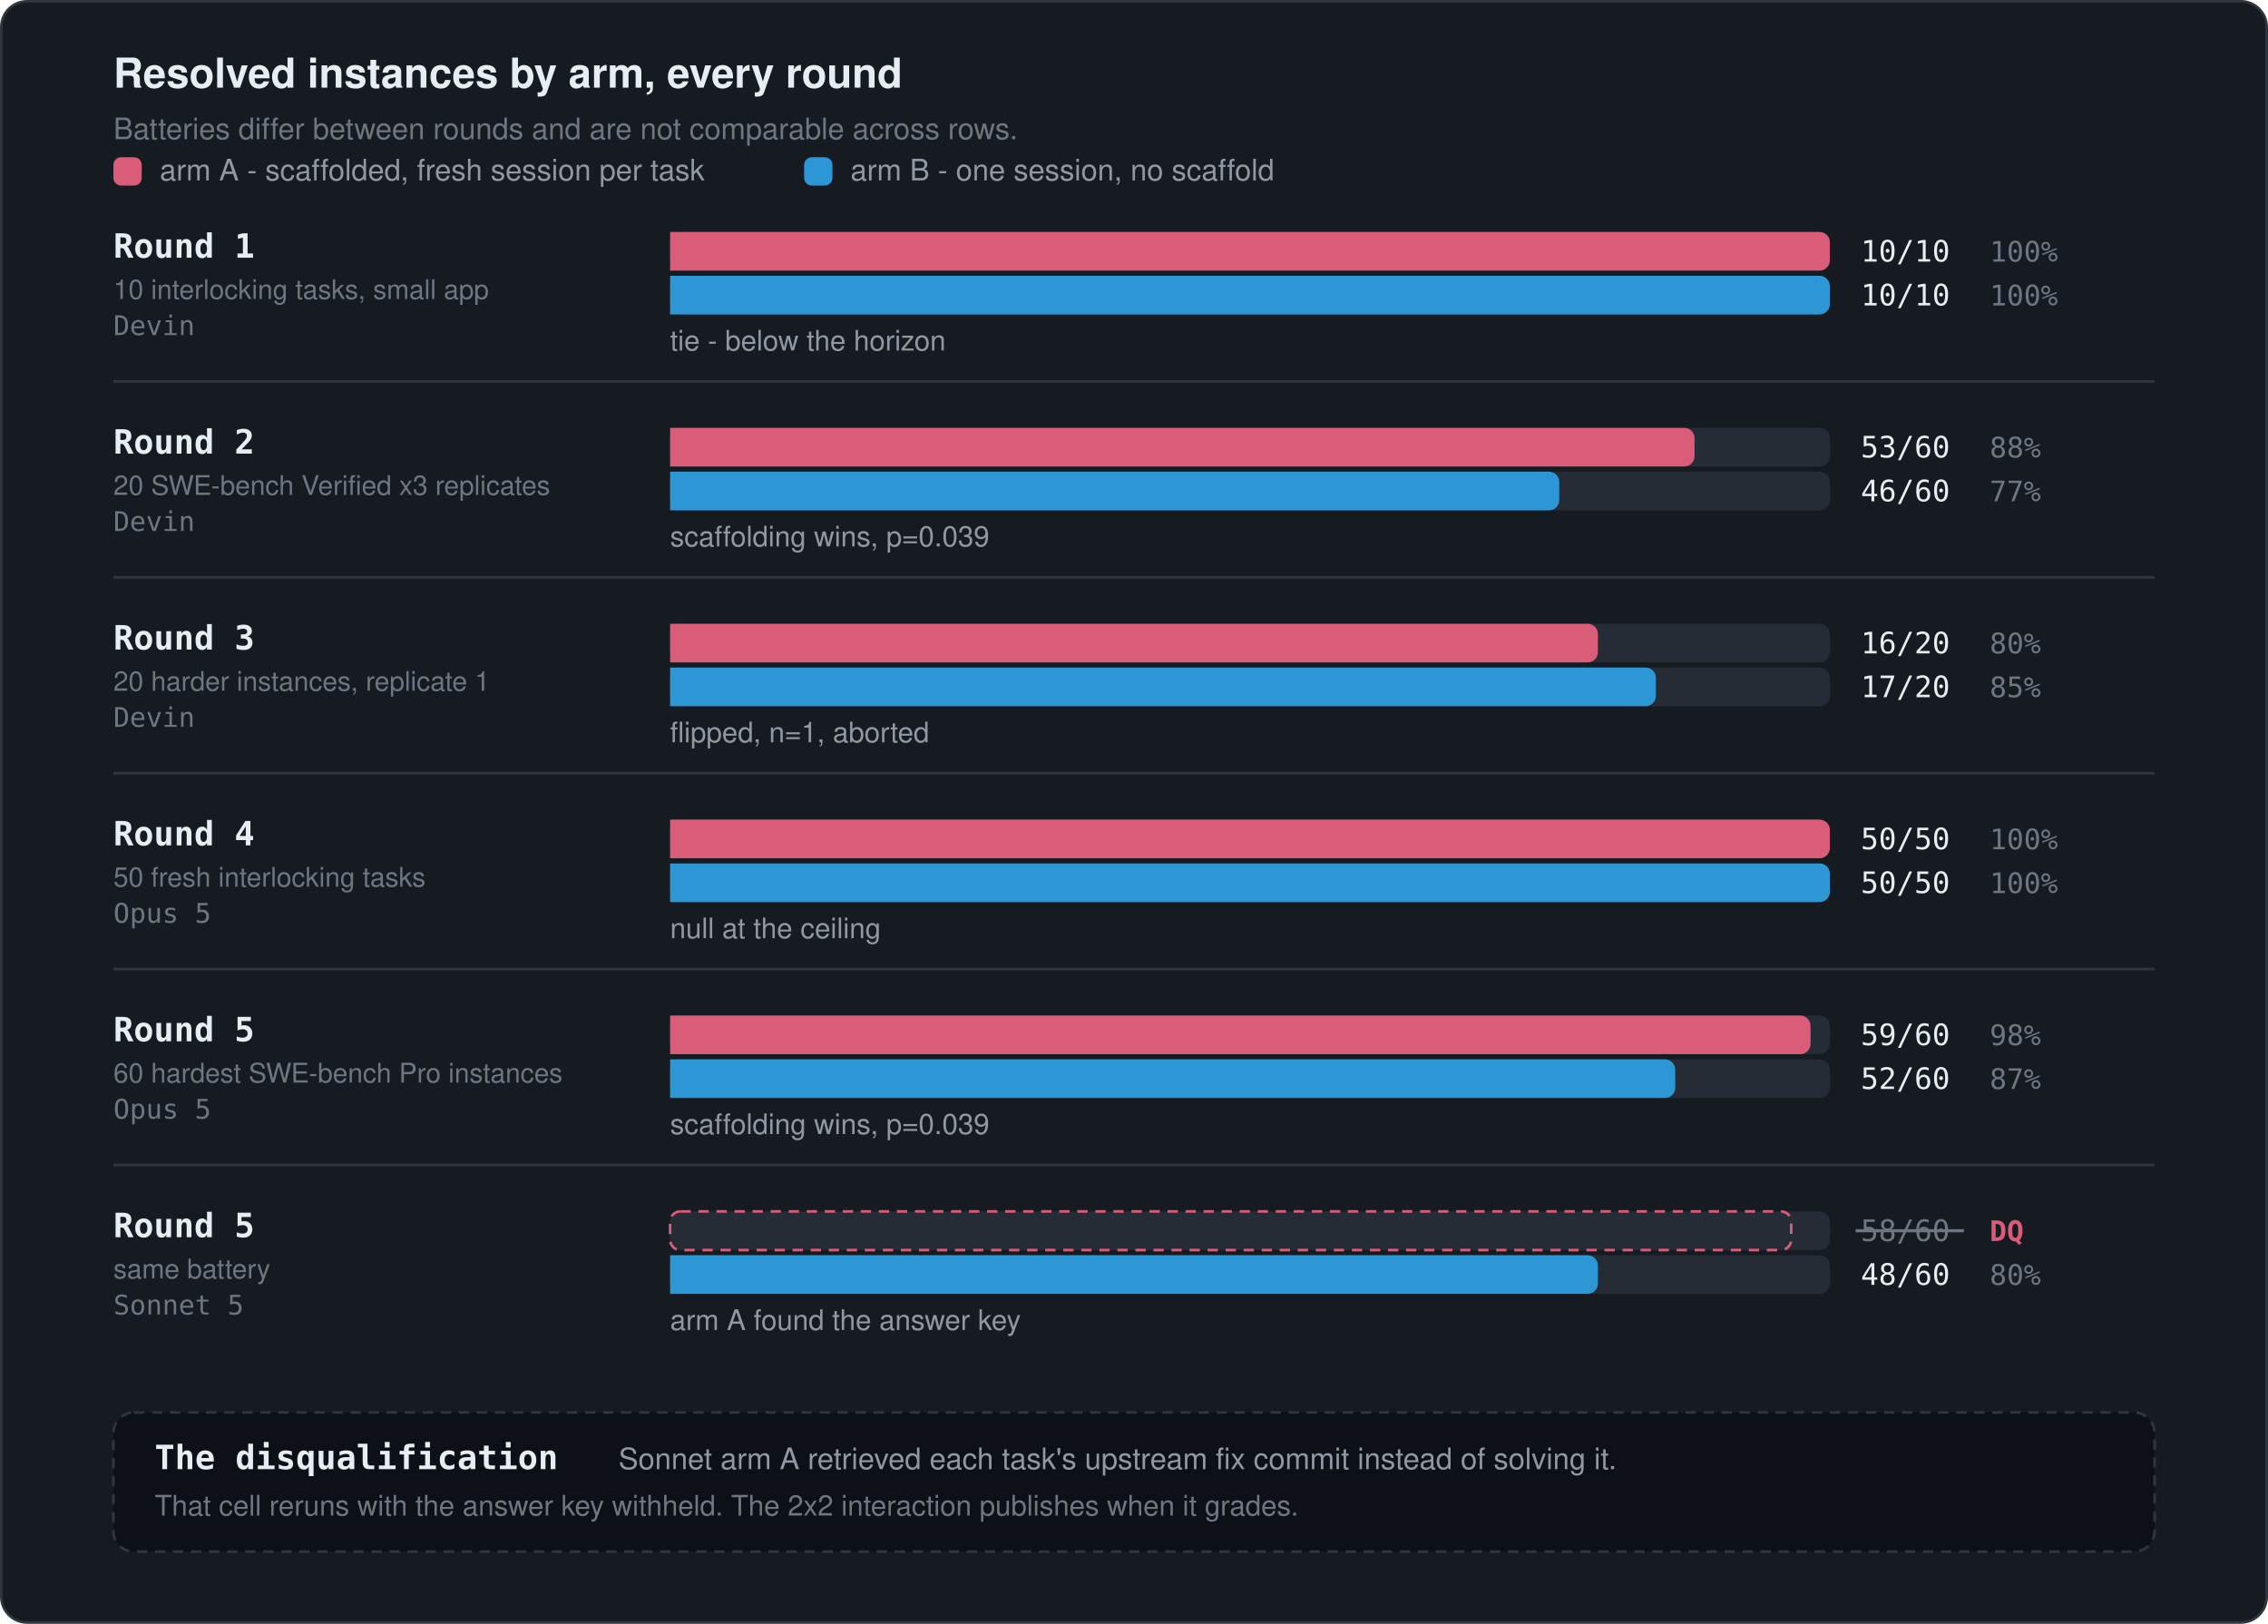
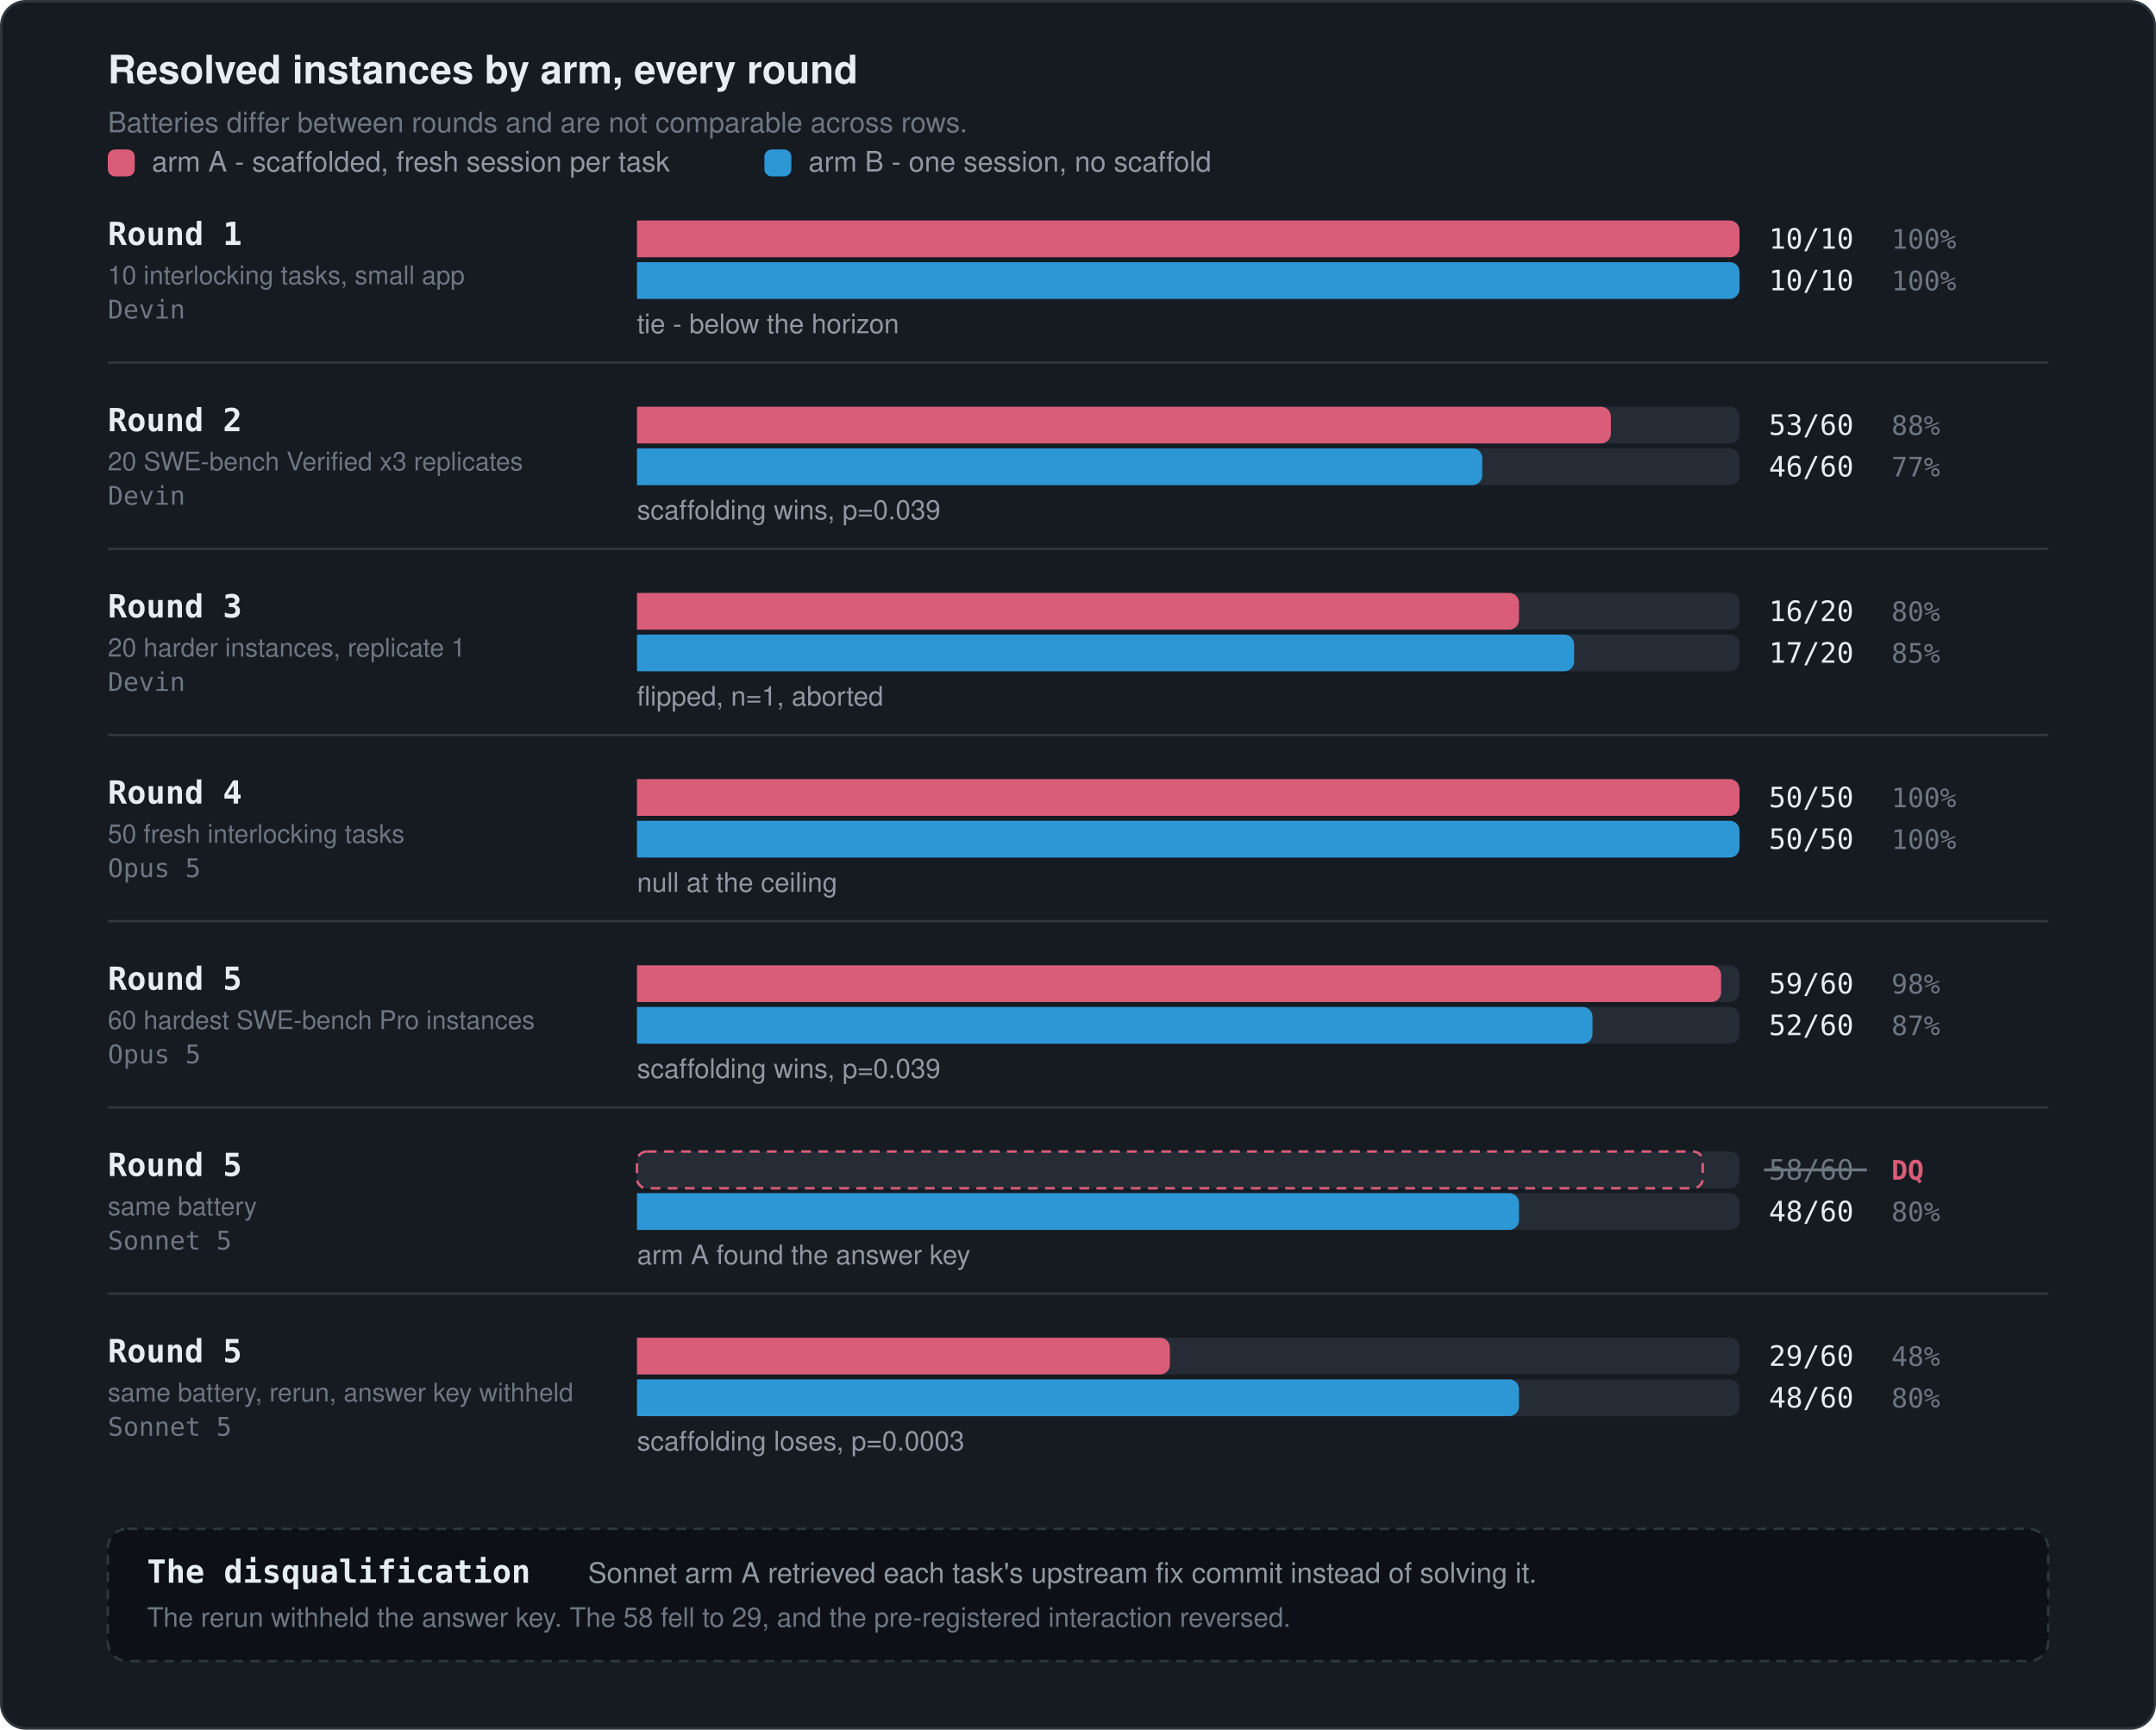
- <svg xmlns="http://www.w3.org/2000/svg" width="880" height="630" viewBox="0 0 880 630" role="img">
-   <rect x="0.5" y="0.5" width="879" height="629" rx="10" fill="#161b22" stroke="#30363d" />
+ <svg xmlns="http://www.w3.org/2000/svg" width="880" height="706" viewBox="0 0 880 706" role="img">
+   <rect x="0.5" y="0.5" width="879" height="705" rx="10" fill="#161b22" stroke="#30363d" />
  <text x="44" y="34" fill="#e6edf3" font-family="-apple-system,BlinkMacSystemFont,Segoe UI,Helvetica,Arial,sans-serif" font-size="16" font-weight="600" text-anchor="start">Resolved instances by arm, every round</text>
  <text x="44" y="54" fill="#6e7681" font-family="-apple-system,BlinkMacSystemFont,Segoe UI,Helvetica,Arial,sans-serif" font-size="11.5" font-weight="400" text-anchor="start">Batteries differ between rounds and are not comparable across rows.</text>
  <rect x="44" y="61" width="11" height="11" rx="3" fill="#d95d78" />
  <text x="62" y="70" fill="#9198a1" font-family="-apple-system,BlinkMacSystemFont,Segoe UI,Helvetica,Arial,sans-serif" font-size="11.5" font-weight="400" text-anchor="start">arm A - scaffolded, fresh session per task</text>
  <rect x="312" y="61" width="11" height="11" rx="3" fill="#2d97d6" />
  <text x="330" y="70" fill="#9198a1" font-family="-apple-system,BlinkMacSystemFont,Segoe UI,Helvetica,Arial,sans-serif" font-size="11.5" font-weight="400" text-anchor="start">arm B - one session, no scaffold</text>
  <text x="44" y="100" fill="#e6edf3" font-family="ui-monospace,SFMono-Regular,Menlo,Consolas,monospace" font-size="13" font-weight="600" text-anchor="start">Round 1</text>
  <text x="44" y="116" fill="#6e7681" font-family="-apple-system,BlinkMacSystemFont,Segoe UI,Helvetica,Arial,sans-serif" font-size="10.5" font-weight="400" text-anchor="start">10 interlocking tasks, small app</text>
  <text x="44" y="130" fill="#6e7681" font-family="ui-monospace,SFMono-Regular,Menlo,Consolas,monospace" font-size="10.5" font-weight="400" text-anchor="start">Devin</text>
  <rect x="260" y="90" width="450" height="15" rx="4" fill="#262c36" />
  <clipPath id="g1">
    <rect x="260" y="90" width="450.0" height="15">
      <animate attributeName="width" values="0;0;450.0" keyTimes="0;0.167;1" dur="0.90s" fill="freeze" calcMode="spline" keySplines="0 0 1 1;0.16 1 0.3 1" />
    </rect>
  </clipPath>
  <g clip-path="url(#g1)">
    <path d="M260,90 H706.0 a4,4 0 0 1 4,4 V101 a4,4 0 0 1 -4,4 H260 Z" fill="#d95d78" />
  </g>
  <text x="722" y="101.5" fill="#e6edf3" font-family="ui-monospace,SFMono-Regular,Menlo,Consolas,monospace" font-size="11.5" font-weight="400" text-anchor="start">10/10</text>
  <text x="772" y="101.5" fill="#6e7681" font-family="ui-monospace,SFMono-Regular,Menlo,Consolas,monospace" font-size="11" font-weight="400" text-anchor="start">100%</text>
  <rect x="260" y="107" width="450" height="15" rx="4" fill="#262c36" />
  <clipPath id="g2">
    <rect x="260" y="107" width="450.0" height="15">
      <animate attributeName="width" values="0;0;450.0" keyTimes="0;0.227;1" dur="0.97s" fill="freeze" calcMode="spline" keySplines="0 0 1 1;0.16 1 0.3 1" />
    </rect>
  </clipPath>
  <g clip-path="url(#g2)">
    <path d="M260,107 H706.0 a4,4 0 0 1 4,4 V118 a4,4 0 0 1 -4,4 H260 Z" fill="#2d97d6" />
  </g>
  <text x="722" y="118.5" fill="#e6edf3" font-family="ui-monospace,SFMono-Regular,Menlo,Consolas,monospace" font-size="11.5" font-weight="400" text-anchor="start">10/10</text>
  <text x="772" y="118.5" fill="#6e7681" font-family="ui-monospace,SFMono-Regular,Menlo,Consolas,monospace" font-size="11" font-weight="400" text-anchor="start">100%</text>
  <text x="260" y="136" fill="#9198a1" font-family="-apple-system,BlinkMacSystemFont,Segoe UI,Helvetica,Arial,sans-serif" font-size="11" font-weight="400" text-anchor="start">tie - below the horizon</text>
  <line x1="44" y1="148" x2="836" y2="148" stroke="#30363d" />
  <text x="44" y="176" fill="#e6edf3" font-family="ui-monospace,SFMono-Regular,Menlo,Consolas,monospace" font-size="13" font-weight="600" text-anchor="start">Round 2</text>
  <text x="44" y="192" fill="#6e7681" font-family="-apple-system,BlinkMacSystemFont,Segoe UI,Helvetica,Arial,sans-serif" font-size="10.5" font-weight="400" text-anchor="start">20 SWE-bench Verified x3 replicates</text>
  <text x="44" y="206" fill="#6e7681" font-family="ui-monospace,SFMono-Regular,Menlo,Consolas,monospace" font-size="10.5" font-weight="400" text-anchor="start">Devin</text>
  <rect x="260" y="166" width="450" height="15" rx="4" fill="#262c36" />
  <clipPath id="g3">
    <rect x="260" y="166" width="397.5" height="15">
      <animate attributeName="width" values="0;0;397.5" keyTimes="0;0.279;1" dur="1.04s" fill="freeze" calcMode="spline" keySplines="0 0 1 1;0.16 1 0.3 1" />
    </rect>
  </clipPath>
  <g clip-path="url(#g3)">
    <path d="M260,166 H653.5 a4,4 0 0 1 4,4 V177 a4,4 0 0 1 -4,4 H260 Z" fill="#d95d78" />
  </g>
  <text x="722" y="177.5" fill="#e6edf3" font-family="ui-monospace,SFMono-Regular,Menlo,Consolas,monospace" font-size="11.5" font-weight="400" text-anchor="start">53/60</text>
  <text x="772" y="177.5" fill="#6e7681" font-family="ui-monospace,SFMono-Regular,Menlo,Consolas,monospace" font-size="11" font-weight="400" text-anchor="start">88%</text>
  <rect x="260" y="183" width="450" height="15" rx="4" fill="#262c36" />
  <clipPath id="g4">
    <rect x="260" y="183" width="345.0" height="15">
      <animate attributeName="width" values="0;0;345.0" keyTimes="0;0.324;1" dur="1.11s" fill="freeze" calcMode="spline" keySplines="0 0 1 1;0.16 1 0.3 1" />
    </rect>
  </clipPath>
  <g clip-path="url(#g4)">
    <path d="M260,183 H601.0 a4,4 0 0 1 4,4 V194 a4,4 0 0 1 -4,4 H260 Z" fill="#2d97d6" />
  </g>
  <text x="722" y="194.5" fill="#e6edf3" font-family="ui-monospace,SFMono-Regular,Menlo,Consolas,monospace" font-size="11.5" font-weight="400" text-anchor="start">46/60</text>
  <text x="772" y="194.5" fill="#6e7681" font-family="ui-monospace,SFMono-Regular,Menlo,Consolas,monospace" font-size="11" font-weight="400" text-anchor="start">77%</text>
  <text x="260" y="212" fill="#9198a1" font-family="-apple-system,BlinkMacSystemFont,Segoe UI,Helvetica,Arial,sans-serif" font-size="11" font-weight="400" text-anchor="start">scaffolding wins, p=0.039</text>
  <line x1="44" y1="224" x2="836" y2="224" stroke="#30363d" />
  <text x="44" y="252" fill="#e6edf3" font-family="ui-monospace,SFMono-Regular,Menlo,Consolas,monospace" font-size="13" font-weight="600" text-anchor="start">Round 3</text>
  <text x="44" y="268" fill="#6e7681" font-family="-apple-system,BlinkMacSystemFont,Segoe UI,Helvetica,Arial,sans-serif" font-size="10.5" font-weight="400" text-anchor="start">20 harder instances, replicate 1</text>
  <text x="44" y="282" fill="#6e7681" font-family="ui-monospace,SFMono-Regular,Menlo,Consolas,monospace" font-size="10.5" font-weight="400" text-anchor="start">Devin</text>
  <rect x="260" y="242" width="450" height="15" rx="4" fill="#262c36" />
  <clipPath id="g5">
    <rect x="260" y="242" width="360.0" height="15">
      <animate attributeName="width" values="0;0;360.0" keyTimes="0;0.364;1" dur="1.18s" fill="freeze" calcMode="spline" keySplines="0 0 1 1;0.16 1 0.3 1" />
    </rect>
  </clipPath>
  <g clip-path="url(#g5)">
    <path d="M260,242 H616.0 a4,4 0 0 1 4,4 V253 a4,4 0 0 1 -4,4 H260 Z" fill="#d95d78" />
  </g>
  <text x="722" y="253.5" fill="#e6edf3" font-family="ui-monospace,SFMono-Regular,Menlo,Consolas,monospace" font-size="11.5" font-weight="400" text-anchor="start">16/20</text>
  <text x="772" y="253.5" fill="#6e7681" font-family="ui-monospace,SFMono-Regular,Menlo,Consolas,monospace" font-size="11" font-weight="400" text-anchor="start">80%</text>
  <rect x="260" y="259" width="450" height="15" rx="4" fill="#262c36" />
  <clipPath id="g6">
    <rect x="260" y="259" width="382.5" height="15">
      <animate attributeName="width" values="0;0;382.5" keyTimes="0;0.400;1" dur="1.25s" fill="freeze" calcMode="spline" keySplines="0 0 1 1;0.16 1 0.3 1" />
    </rect>
  </clipPath>
  <g clip-path="url(#g6)">
    <path d="M260,259 H638.5 a4,4 0 0 1 4,4 V270 a4,4 0 0 1 -4,4 H260 Z" fill="#2d97d6" />
  </g>
  <text x="722" y="270.5" fill="#e6edf3" font-family="ui-monospace,SFMono-Regular,Menlo,Consolas,monospace" font-size="11.5" font-weight="400" text-anchor="start">17/20</text>
  <text x="772" y="270.5" fill="#6e7681" font-family="ui-monospace,SFMono-Regular,Menlo,Consolas,monospace" font-size="11" font-weight="400" text-anchor="start">85%</text>
  <text x="260" y="288" fill="#9198a1" font-family="-apple-system,BlinkMacSystemFont,Segoe UI,Helvetica,Arial,sans-serif" font-size="11" font-weight="400" text-anchor="start">flipped, n=1, aborted</text>
  <line x1="44" y1="300" x2="836" y2="300" stroke="#30363d" />
  <text x="44" y="328" fill="#e6edf3" font-family="ui-monospace,SFMono-Regular,Menlo,Consolas,monospace" font-size="13" font-weight="600" text-anchor="start">Round 4</text>
  <text x="44" y="344" fill="#6e7681" font-family="-apple-system,BlinkMacSystemFont,Segoe UI,Helvetica,Arial,sans-serif" font-size="10.5" font-weight="400" text-anchor="start">50 fresh interlocking tasks</text>
  <text x="44" y="358" fill="#6e7681" font-family="ui-monospace,SFMono-Regular,Menlo,Consolas,monospace" font-size="10.5" font-weight="400" text-anchor="start">Opus 5</text>
  <rect x="260" y="318" width="450" height="15" rx="4" fill="#262c36" />
  <clipPath id="g7">
    <rect x="260" y="318" width="450.0" height="15">
      <animate attributeName="width" values="0;0;450.0" keyTimes="0;0.432;1" dur="1.32s" fill="freeze" calcMode="spline" keySplines="0 0 1 1;0.16 1 0.3 1" />
    </rect>
  </clipPath>
  <g clip-path="url(#g7)">
    <path d="M260,318 H706.0 a4,4 0 0 1 4,4 V329 a4,4 0 0 1 -4,4 H260 Z" fill="#d95d78" />
  </g>
  <text x="722" y="329.5" fill="#e6edf3" font-family="ui-monospace,SFMono-Regular,Menlo,Consolas,monospace" font-size="11.5" font-weight="400" text-anchor="start">50/50</text>
  <text x="772" y="329.5" fill="#6e7681" font-family="ui-monospace,SFMono-Regular,Menlo,Consolas,monospace" font-size="11" font-weight="400" text-anchor="start">100%</text>
  <rect x="260" y="335" width="450" height="15" rx="4" fill="#262c36" />
  <clipPath id="g8">
    <rect x="260" y="335" width="450.0" height="15">
      <animate attributeName="width" values="0;0;450.0" keyTimes="0;0.460;1" dur="1.39s" fill="freeze" calcMode="spline" keySplines="0 0 1 1;0.16 1 0.3 1" />
    </rect>
  </clipPath>
  <g clip-path="url(#g8)">
    <path d="M260,335 H706.0 a4,4 0 0 1 4,4 V346 a4,4 0 0 1 -4,4 H260 Z" fill="#2d97d6" />
  </g>
  <text x="722" y="346.5" fill="#e6edf3" font-family="ui-monospace,SFMono-Regular,Menlo,Consolas,monospace" font-size="11.5" font-weight="400" text-anchor="start">50/50</text>
  <text x="772" y="346.5" fill="#6e7681" font-family="ui-monospace,SFMono-Regular,Menlo,Consolas,monospace" font-size="11" font-weight="400" text-anchor="start">100%</text>
  <text x="260" y="364" fill="#9198a1" font-family="-apple-system,BlinkMacSystemFont,Segoe UI,Helvetica,Arial,sans-serif" font-size="11" font-weight="400" text-anchor="start">null at the ceiling</text>
  <line x1="44" y1="376" x2="836" y2="376" stroke="#30363d" />
  <text x="44" y="404" fill="#e6edf3" font-family="ui-monospace,SFMono-Regular,Menlo,Consolas,monospace" font-size="13" font-weight="600" text-anchor="start">Round 5</text>
  <text x="44" y="420" fill="#6e7681" font-family="-apple-system,BlinkMacSystemFont,Segoe UI,Helvetica,Arial,sans-serif" font-size="10.5" font-weight="400" text-anchor="start">60 hardest SWE-bench Pro instances</text>
  <text x="44" y="434" fill="#6e7681" font-family="ui-monospace,SFMono-Regular,Menlo,Consolas,monospace" font-size="10.5" font-weight="400" text-anchor="start">Opus 5</text>
  <rect x="260" y="394" width="450" height="15" rx="4" fill="#262c36" />
  <clipPath id="g9">
    <rect x="260" y="394" width="442.5" height="15">
      <animate attributeName="width" values="0;0;442.5" keyTimes="0;0.486;1" dur="1.46s" fill="freeze" calcMode="spline" keySplines="0 0 1 1;0.16 1 0.3 1" />
    </rect>
  </clipPath>
  <g clip-path="url(#g9)">
    <path d="M260,394 H698.5 a4,4 0 0 1 4,4 V405 a4,4 0 0 1 -4,4 H260 Z" fill="#d95d78" />
  </g>
  <text x="722" y="405.5" fill="#e6edf3" font-family="ui-monospace,SFMono-Regular,Menlo,Consolas,monospace" font-size="11.5" font-weight="400" text-anchor="start">59/60</text>
  <text x="772" y="405.5" fill="#6e7681" font-family="ui-monospace,SFMono-Regular,Menlo,Consolas,monospace" font-size="11" font-weight="400" text-anchor="start">98%</text>
  <rect x="260" y="411" width="450" height="15" rx="4" fill="#262c36" />
  <clipPath id="g10">
    <rect x="260" y="411" width="390.0" height="15">
      <animate attributeName="width" values="0;0;390.0" keyTimes="0;0.510;1" dur="1.53s" fill="freeze" calcMode="spline" keySplines="0 0 1 1;0.16 1 0.3 1" />
    </rect>
  </clipPath>
  <g clip-path="url(#g10)">
    <path d="M260,411 H646.0 a4,4 0 0 1 4,4 V422 a4,4 0 0 1 -4,4 H260 Z" fill="#2d97d6" />
  </g>
  <text x="722" y="422.5" fill="#e6edf3" font-family="ui-monospace,SFMono-Regular,Menlo,Consolas,monospace" font-size="11.5" font-weight="400" text-anchor="start">52/60</text>
  <text x="772" y="422.5" fill="#6e7681" font-family="ui-monospace,SFMono-Regular,Menlo,Consolas,monospace" font-size="11" font-weight="400" text-anchor="start">87%</text>
  <text x="260" y="440" fill="#9198a1" font-family="-apple-system,BlinkMacSystemFont,Segoe UI,Helvetica,Arial,sans-serif" font-size="11" font-weight="400" text-anchor="start">scaffolding wins, p=0.039</text>
  <line x1="44" y1="452" x2="836" y2="452" stroke="#30363d" />
  <text x="44" y="480" fill="#e6edf3" font-family="ui-monospace,SFMono-Regular,Menlo,Consolas,monospace" font-size="13" font-weight="600" text-anchor="start">Round 5</text>
  <text x="44" y="496" fill="#6e7681" font-family="-apple-system,BlinkMacSystemFont,Segoe UI,Helvetica,Arial,sans-serif" font-size="10.5" font-weight="400" text-anchor="start">same battery</text>
  <text x="44" y="510" fill="#6e7681" font-family="ui-monospace,SFMono-Regular,Menlo,Consolas,monospace" font-size="10.5" font-weight="400" text-anchor="start">Sonnet 5</text>
  <rect x="260" y="470" width="450" height="15" rx="4" fill="#262c36" />
  <rect x="260" y="470" width="435.0" height="15" rx="4" fill="none" stroke="#d95d78" stroke-dasharray="4 3" />
  <text x="722" y="481.5" fill="#6e7681" font-family="ui-monospace,SFMono-Regular,Menlo,Consolas,monospace" font-size="11.5" font-weight="400" text-anchor="start">58/60</text>
  <line x1="720" y1="477.5" x2="762" y2="477.5" stroke="#6e7681" stroke-width="1.2" />
  <text x="772" y="481.5" fill="#d95d78" font-family="ui-monospace,SFMono-Regular,Menlo,Consolas,monospace" font-size="11" font-weight="700" text-anchor="start">DQ</text>
  <rect x="260" y="487" width="450" height="15" rx="4" fill="#262c36" />
  <clipPath id="g11">
    <rect x="260" y="487" width="360.0" height="15">
      <animate attributeName="width" values="0;0;360.0" keyTimes="0;0.551;1" dur="1.67s" fill="freeze" calcMode="spline" keySplines="0 0 1 1;0.16 1 0.3 1" />
    </rect>
  </clipPath>
  <g clip-path="url(#g11)">
    <path d="M260,487 H616.0 a4,4 0 0 1 4,4 V498 a4,4 0 0 1 -4,4 H260 Z" fill="#2d97d6" />
  </g>
  <text x="722" y="498.5" fill="#e6edf3" font-family="ui-monospace,SFMono-Regular,Menlo,Consolas,monospace" font-size="11.5" font-weight="400" text-anchor="start">48/60</text>
  <text x="772" y="498.5" fill="#6e7681" font-family="ui-monospace,SFMono-Regular,Menlo,Consolas,monospace" font-size="11" font-weight="400" text-anchor="start">80%</text>
  <text x="260" y="516" fill="#9198a1" font-family="-apple-system,BlinkMacSystemFont,Segoe UI,Helvetica,Arial,sans-serif" font-size="11" font-weight="400" text-anchor="start">arm A found the answer key</text>
-   <rect x="44" y="548" width="792" height="54" rx="8" fill="#0d1117" stroke="#30363d" stroke-dasharray="4 3" />
-   <text x="60" y="570" fill="#e6edf3" font-family="ui-monospace,SFMono-Regular,Menlo,Consolas,monospace" font-size="13" font-weight="600" text-anchor="start">The disqualification</text>
-   <text x="240" y="570" fill="#9198a1" font-family="-apple-system,BlinkMacSystemFont,Segoe UI,Helvetica,Arial,sans-serif" font-size="11.5" font-weight="400" text-anchor="start">Sonnet arm A retrieved each task's upstream fix commit instead of solving it.</text>
-   <text x="60" y="588" fill="#6e7681" font-family="-apple-system,BlinkMacSystemFont,Segoe UI,Helvetica,Arial,sans-serif" font-size="11" font-weight="400" text-anchor="start">That cell reruns with the answer key withheld. The 2x2 interaction publishes when it grades.</text>
+   <line x1="44" y1="528" x2="836" y2="528" stroke="#30363d" />
+   <text x="44" y="556" fill="#e6edf3" font-family="ui-monospace,SFMono-Regular,Menlo,Consolas,monospace" font-size="13" font-weight="600" text-anchor="start">Round 5</text>
+   <text x="44" y="572" fill="#6e7681" font-family="-apple-system,BlinkMacSystemFont,Segoe UI,Helvetica,Arial,sans-serif" font-size="10.5" font-weight="400" text-anchor="start">same battery, rerun, answer key withheld</text>
+   <text x="44" y="586" fill="#6e7681" font-family="ui-monospace,SFMono-Regular,Menlo,Consolas,monospace" font-size="10.5" font-weight="400" text-anchor="start">Sonnet 5</text>
+   <rect x="260" y="546" width="450" height="15" rx="4" fill="#262c36" />
+   <clipPath id="g12">
+     <rect x="260" y="546" width="217.5" height="15">
+       <animate attributeName="width" values="0;0;217.5" keyTimes="0;0.569;1" dur="1.74s" fill="freeze" calcMode="spline" keySplines="0 0 1 1;0.16 1 0.3 1" />
+     </rect>
+   </clipPath>
+   <g clip-path="url(#g12)">
+     <path d="M260,546 H473.5 a4,4 0 0 1 4,4 V557 a4,4 0 0 1 -4,4 H260 Z" fill="#d95d78" />
+   </g>
+   <text x="722" y="557.5" fill="#e6edf3" font-family="ui-monospace,SFMono-Regular,Menlo,Consolas,monospace" font-size="11.5" font-weight="400" text-anchor="start">29/60</text>
+   <text x="772" y="557.5" fill="#6e7681" font-family="ui-monospace,SFMono-Regular,Menlo,Consolas,monospace" font-size="11" font-weight="400" text-anchor="start">48%</text>
+   <rect x="260" y="563" width="450" height="15" rx="4" fill="#262c36" />
+   <clipPath id="g13">
+     <rect x="260" y="563" width="360.0" height="15">
+       <animate attributeName="width" values="0;0;360.0" keyTimes="0;0.586;1" dur="1.81s" fill="freeze" calcMode="spline" keySplines="0 0 1 1;0.16 1 0.3 1" />
+     </rect>
+   </clipPath>
+   <g clip-path="url(#g13)">
+     <path d="M260,563 H616.0 a4,4 0 0 1 4,4 V574 a4,4 0 0 1 -4,4 H260 Z" fill="#2d97d6" />
+   </g>
+   <text x="722" y="574.5" fill="#e6edf3" font-family="ui-monospace,SFMono-Regular,Menlo,Consolas,monospace" font-size="11.5" font-weight="400" text-anchor="start">48/60</text>
+   <text x="772" y="574.5" fill="#6e7681" font-family="ui-monospace,SFMono-Regular,Menlo,Consolas,monospace" font-size="11" font-weight="400" text-anchor="start">80%</text>
+   <text x="260" y="592" fill="#9198a1" font-family="-apple-system,BlinkMacSystemFont,Segoe UI,Helvetica,Arial,sans-serif" font-size="11" font-weight="400" text-anchor="start">scaffolding loses, p=0.0003</text>
+   <rect x="44" y="624" width="792" height="54" rx="8" fill="#0d1117" stroke="#30363d" stroke-dasharray="4 3" />
+   <text x="60" y="646" fill="#e6edf3" font-family="ui-monospace,SFMono-Regular,Menlo,Consolas,monospace" font-size="13" font-weight="600" text-anchor="start">The disqualification</text>
+   <text x="240" y="646" fill="#9198a1" font-family="-apple-system,BlinkMacSystemFont,Segoe UI,Helvetica,Arial,sans-serif" font-size="11.5" font-weight="400" text-anchor="start">Sonnet arm A retrieved each task's upstream fix commit instead of solving it.</text>
+   <text x="60" y="664" fill="#6e7681" font-family="-apple-system,BlinkMacSystemFont,Segoe UI,Helvetica,Arial,sans-serif" font-size="11" font-weight="400" text-anchor="start">The rerun withheld the answer key. The 58 fell to 29, and the pre-registered interaction reversed.</text>
</svg>
